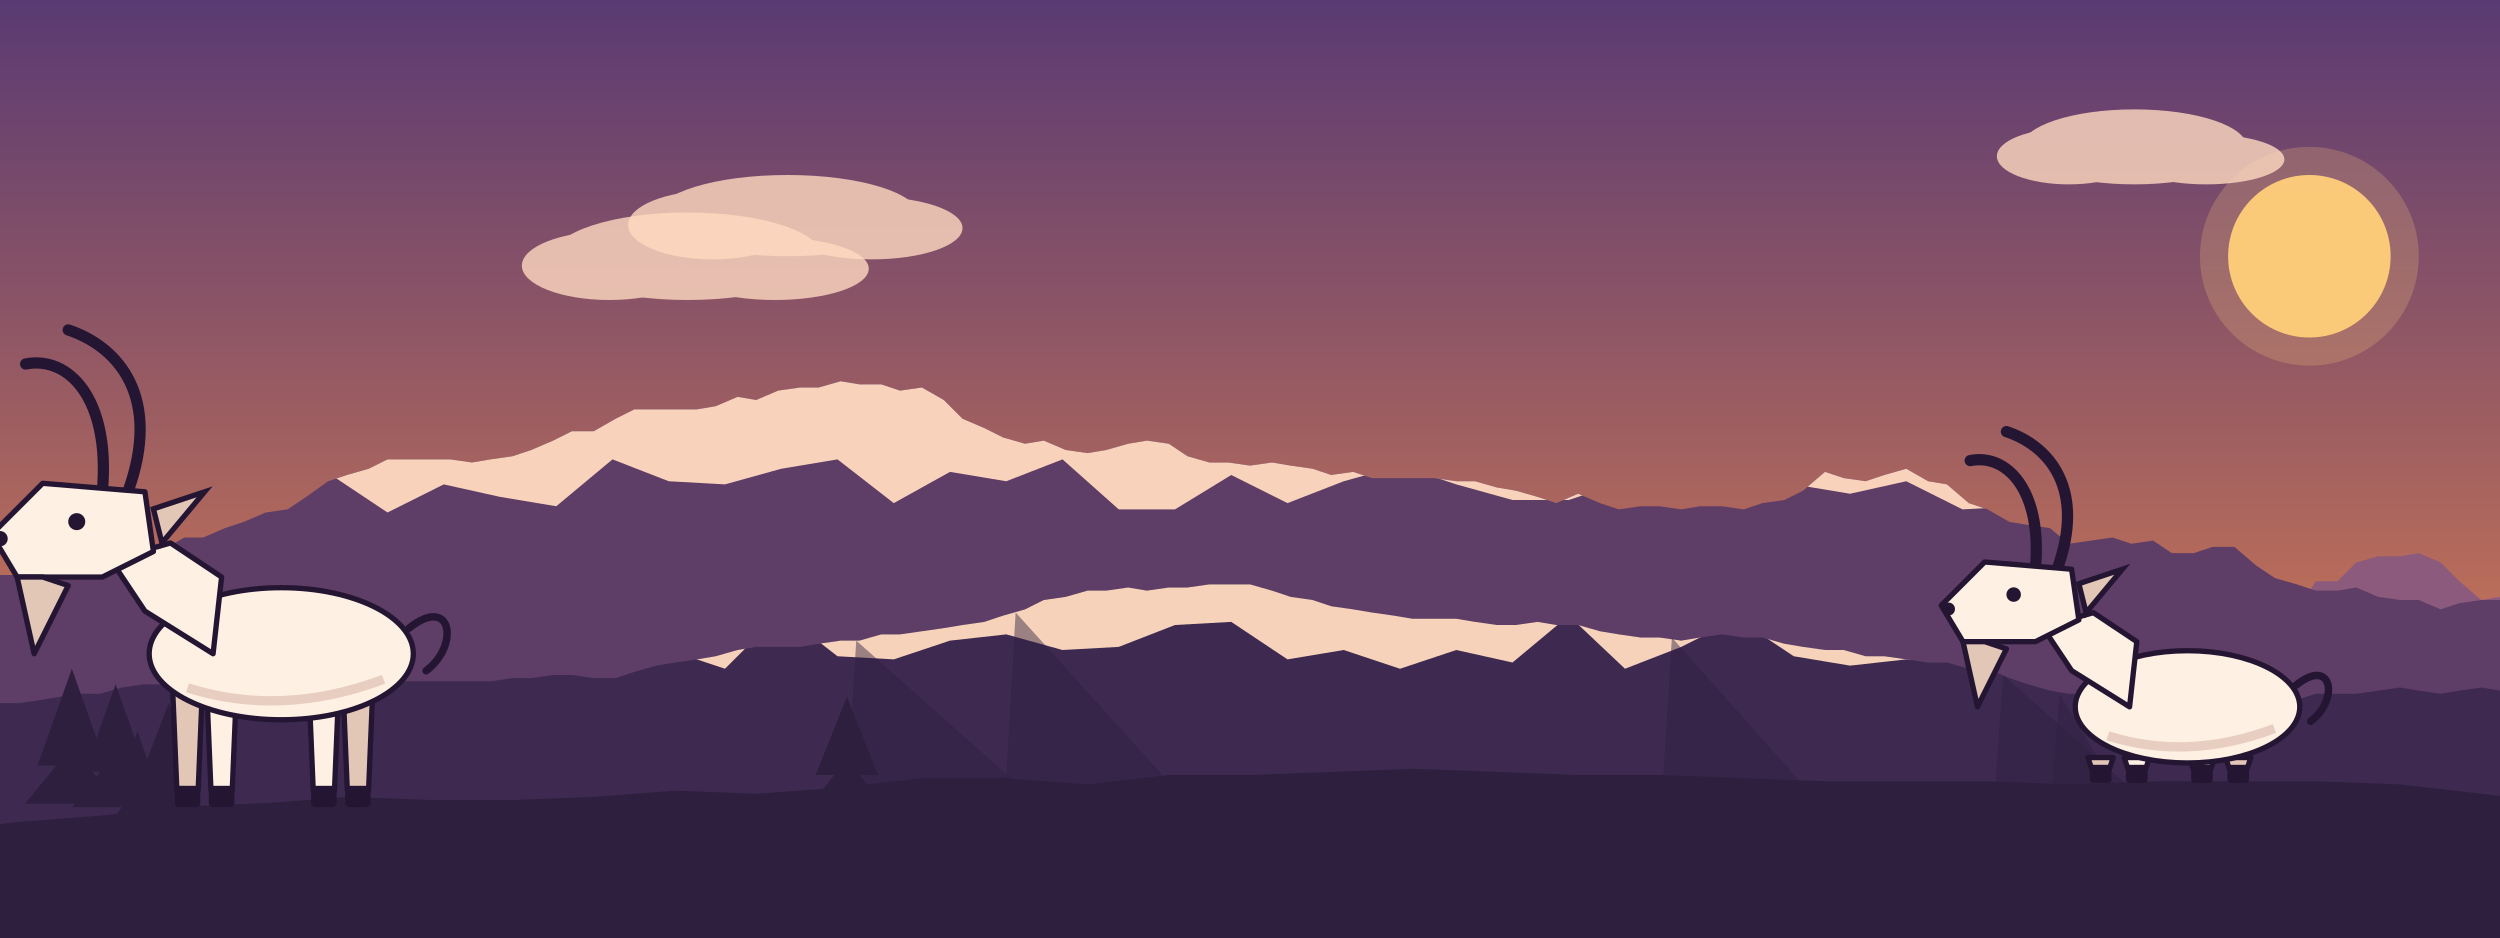
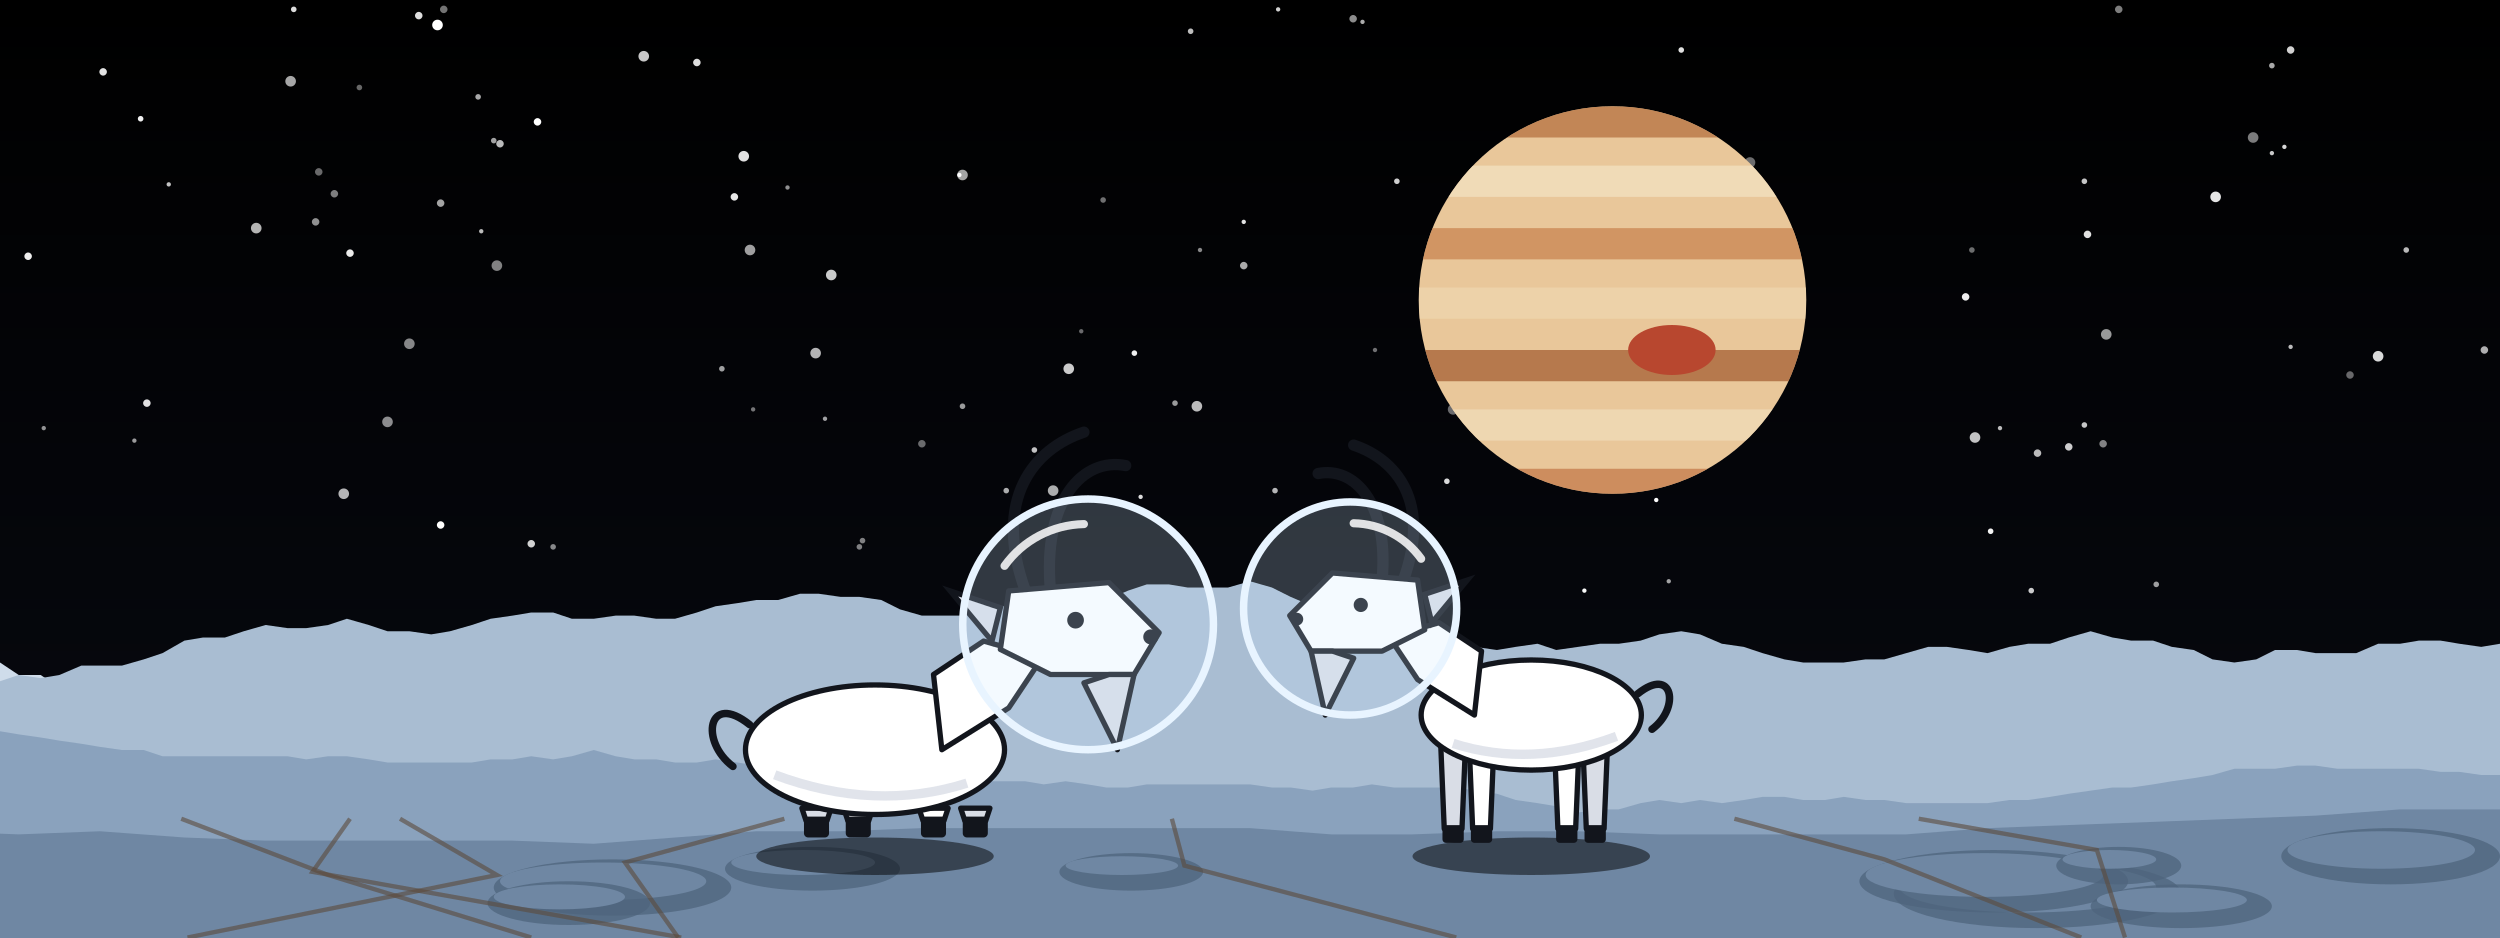
<svg xmlns="http://www.w3.org/2000/svg" viewBox="0 0 800 300" role="img" aria-labelledby="t21">
  <defs>
    <linearGradient id="g21" x1="0" y1="0" x2="0" y2="1">
-       <stop offset="0" stop-color="#5a3a73" />
-       <stop offset="1" stop-color="#f08a4b" />
+       <stop offset="0" stop-color="#000000" />
+       <stop offset="1" stop-color="#080a12" />
    </linearGradient>
  </defs>
  <rect width="800" height="300" fill="url(#g21)" />
-   <circle cx="739" cy="82" r="26" fill="#ffcf7a" opacity=".95" />
-   <circle cx="739" cy="82" r="35" fill="#ffcf7a" opacity=".22" />
-   <g fill="#ffd9c0" opacity="0.8">
-     <ellipse cx="220" cy="82" rx="43" ry="14" />
-     <ellipse cx="195" cy="85" rx="28" ry="11" />
-     <ellipse cx="248" cy="86" rx="30" ry="10" />
+   <circle cx="295" cy="142" r="1.2" fill="#ffffff" opacity="0.41" />
+   <circle cx="110" cy="158" r="1.7" fill="#ffffff" opacity="0.70" />
+   <circle cx="650" cy="189" r="0.9" fill="#ffffff" opacity="0.79" />
+   <circle cx="408" cy="157" r="0.9" fill="#ffffff" opacity="0.71" />
+   <circle cx="673" cy="142" r="1.2" fill="#ffffff" opacity="0.50" />
+   <circle cx="667" cy="136" r="0.9" fill="#ffffff" opacity="0.77" />
+   <circle cx="440" cy="112" r="0.7" fill="#ffffff" opacity="0.43" />
+   <circle cx="142" cy="3" r="1.2" fill="#ffffff" opacity="0.45" />
+   <circle cx="240" cy="80" r="1.7" fill="#ffffff" opacity="0.62" />
+   <circle cx="560" cy="52" r="1.7" fill="#ffffff" opacity="0.42" />
+   <circle cx="631" cy="80" r="0.9" fill="#ffffff" opacity="0.42" />
+   <circle cx="463" cy="75" r="1.2" fill="#ffffff" opacity="0.60" />
+   <circle cx="507" cy="189" r="0.7" fill="#ffffff" opacity="0.98" />
+   <circle cx="733" cy="16" r="1.2" fill="#ffffff" opacity="0.82" />
+   <circle cx="107" cy="62" r="1.2" fill="#ffffff" opacity="0.49" />
+   <circle cx="538" cy="16" r="0.9" fill="#ffffff" opacity="0.88" />
+   <circle cx="652" cy="145" r="1.2" fill="#ffffff" opacity="0.73" />
+   <circle cx="14" cy="137" r="0.7" fill="#ffffff" opacity="0.57" />
+   <circle cx="141" cy="168" r="1.2" fill="#ffffff" opacity="1.00" />
+   <circle cx="629" cy="95" r="1.2" fill="#ffffff" opacity="0.93" />
+   <circle cx="102" cy="55" r="1.2" fill="#ffffff" opacity="0.41" />
+   <circle cx="450" cy="190" r="1.7" fill="#ffffff" opacity="0.76" />
+   <circle cx="172" cy="39" r="1.2" fill="#ffffff" opacity="1.00" />
+   <circle cx="398" cy="85" r="1.2" fill="#ffffff" opacity="0.66" />
+   <circle cx="276" cy="173" r="0.9" fill="#ffffff" opacity="0.49" />
+   <circle cx="507" cy="53" r="0.9" fill="#ffffff" opacity="0.72" />
+   <circle cx="376" cy="129" r="0.9" fill="#ffffff" opacity="0.60" />
+   <circle cx="82" cy="73" r="1.7" fill="#ffffff" opacity="0.70" />
+   <circle cx="93" cy="26" r="1.7" fill="#ffffff" opacity="0.65" />
+   <circle cx="124" cy="135" r="1.7" fill="#ffffff" opacity="0.54" />
+   <circle cx="94" cy="3" r="0.9" fill="#ffffff" opacity="0.86" />
+   <circle cx="632" cy="140" r="1.7" fill="#ffffff" opacity="0.76" />
+   <circle cx="45" cy="38" r="0.9" fill="#ffffff" opacity="0.94" />
+   <circle cx="140" cy="8" r="1.7" fill="#ffffff" opacity="1.00" />
+   <circle cx="177" cy="175" r="0.9" fill="#ffffff" opacity="0.52" />
+   <circle cx="337" cy="157" r="1.7" fill="#ffffff" opacity="0.67" />
+   <circle cx="264" cy="134" r="0.7" fill="#ffffff" opacity="0.63" />
+   <circle cx="731" cy="47" r="0.7" fill="#ffffff" opacity="0.84" />
+   <circle cx="261" cy="113" r="1.7" fill="#ffffff" opacity="0.70" />
+   <circle cx="365" cy="159" r="0.7" fill="#ffffff" opacity="0.86" />
+   <circle cx="241" cy="131" r="0.7" fill="#ffffff" opacity="0.45" />
+   <circle cx="235" cy="63" r="1.2" fill="#ffffff" opacity="0.91" />
+   <circle cx="727" cy="49" r="0.7" fill="#ffffff" opacity="0.78" />
+   <circle cx="383" cy="130" r="1.7" fill="#ffffff" opacity="0.73" />
+   <circle cx="134" cy="5" r="1.2" fill="#ffffff" opacity="0.87" />
+   <circle cx="465" cy="131" r="1.7" fill="#ffffff" opacity="0.41" />
+   <circle cx="674" cy="107" r="1.7" fill="#ffffff" opacity="0.59" />
+   <circle cx="308" cy="56" r="1.7" fill="#ffffff" opacity="0.64" />
+   <circle cx="160" cy="46" r="1.2" fill="#ffffff" opacity="0.73" />
+   <circle cx="384" cy="80" r="0.7" fill="#ffffff" opacity="0.53" />
+   <circle cx="275" cy="175" r="0.9" fill="#ffffff" opacity="0.49" />
+   <circle cx="238" cy="50" r="1.7" fill="#ffffff" opacity="0.88" />
+   <circle cx="409" cy="3" r="0.7" fill="#ffffff" opacity="0.82" />
+   <circle cx="537" cy="95" r="0.7" fill="#ffffff" opacity="0.81" />
+   <circle cx="342" cy="118" r="1.7" fill="#ffffff" opacity="0.79" />
+   <circle cx="252" cy="60" r="0.7" fill="#ffffff" opacity="0.56" />
+   <circle cx="47" cy="129" r="1.2" fill="#ffffff" opacity="0.88" />
+   <circle cx="530" cy="160" r="0.7" fill="#ffffff" opacity="0.99" />
+   <circle cx="154" cy="74" r="0.7" fill="#ffffff" opacity="0.73" />
+   <circle cx="223" cy="20" r="1.2" fill="#ffffff" opacity="0.87" />
+   <circle cx="206" cy="18" r="1.7" fill="#ffffff" opacity="0.78" />
+   <circle cx="54" cy="59" r="0.7" fill="#ffffff" opacity="0.76" />
+   <circle cx="433" cy="6" r="1.2" fill="#ffffff" opacity="0.55" />
+   <circle cx="678" cy="3" r="1.2" fill="#ffffff" opacity="0.49" />
+   <circle cx="141" cy="65" r="1.2" fill="#ffffff" opacity="0.64" />
+   <circle cx="506" cy="52" r="0.7" fill="#ffffff" opacity="0.42" />
+   <circle cx="482" cy="69" r="0.7" fill="#ffffff" opacity="0.68" />
+   <circle cx="158" cy="45" r="0.9" fill="#ffffff" opacity="0.63" />
+   <circle cx="308" cy="130" r="0.9" fill="#ffffff" opacity="0.60" />
+   <circle cx="505" cy="125" r="1.7" fill="#ffffff" opacity="0.77" />
+   <circle cx="637" cy="170" r="0.9" fill="#ffffff" opacity="0.95" />
+   <circle cx="33" cy="23" r="1.2" fill="#ffffff" opacity="0.89" />
+   <circle cx="727" cy="21" r="0.9" fill="#ffffff" opacity="0.66" />
+   <circle cx="101" cy="71" r="1.2" fill="#ffffff" opacity="0.56" />
+   <circle cx="568" cy="103" r="0.7" fill="#ffffff" opacity="0.59" />
+   <circle cx="363" cy="113" r="0.9" fill="#ffffff" opacity="0.94" />
+   <circle cx="381" cy="10" r="0.9" fill="#ffffff" opacity="0.74" />
+   <circle cx="795" cy="112" r="1.2" fill="#ffffff" opacity="0.68" />
+   <circle cx="322" cy="157" r="0.9" fill="#ffffff" opacity="0.67" />
+   <circle cx="331" cy="144" r="0.9" fill="#ffffff" opacity="0.76" />
+   <circle cx="231" cy="118" r="0.9" fill="#ffffff" opacity="0.62" />
+   <circle cx="170" cy="174" r="1.2" fill="#ffffff" opacity="0.82" />
+   <circle cx="667" cy="58" r="0.9" fill="#ffffff" opacity="0.77" />
+   <circle cx="531" cy="124" r="1.7" fill="#ffffff" opacity="0.51" />
+   <circle cx="752" cy="120" r="1.2" fill="#ffffff" opacity="0.40" />
+   <circle cx="733" cy="111" r="0.7" fill="#ffffff" opacity="0.73" />
+   <circle cx="353" cy="64" r="0.9" fill="#ffffff" opacity="0.43" />
+   <circle cx="721" cy="44" r="1.7" fill="#ffffff" opacity="0.48" />
+   <circle cx="709" cy="63" r="1.7" fill="#ffffff" opacity="0.90" />
+   <circle cx="640" cy="137" r="0.7" fill="#ffffff" opacity="0.73" />
+   <circle cx="662" cy="143" r="1.2" fill="#ffffff" opacity="0.80" />
+   <circle cx="398" cy="71" r="0.7" fill="#ffffff" opacity="0.89" />
+   <circle cx="266" cy="88" r="1.7" fill="#ffffff" opacity="0.79" />
+   <circle cx="9" cy="82" r="1.2" fill="#ffffff" opacity="0.93" />
+   <circle cx="534" cy="186" r="0.7" fill="#ffffff" opacity="0.63" />
+   <circle cx="346" cy="106" r="0.7" fill="#ffffff" opacity="0.41" />
+   <circle cx="159" cy="85" r="1.7" fill="#ffffff" opacity="0.50" />
+   <circle cx="43" cy="141" r="0.7" fill="#ffffff" opacity="0.60" />
+   <circle cx="690" cy="187" r="0.9" fill="#ffffff" opacity="0.61" />
+   <circle cx="761" cy="114" r="1.7" fill="#ffffff" opacity="0.85" />
+   <circle cx="447" cy="58" r="0.9" fill="#ffffff" opacity="0.81" />
+   <circle cx="463" cy="154" r="0.9" fill="#ffffff" opacity="0.85" />
+   <circle cx="436" cy="7" r="0.7" fill="#ffffff" opacity="0.67" />
+   <circle cx="153" cy="31" r="0.9" fill="#ffffff" opacity="0.66" />
+   <circle cx="131" cy="110" r="1.7" fill="#ffffff" opacity="0.52" />
+   <circle cx="112" cy="81" r="1.2" fill="#ffffff" opacity="0.92" />
+   <circle cx="115" cy="28" r="0.9" fill="#ffffff" opacity="0.40" />
+   <circle cx="307" cy="56" r="0.7" fill="#ffffff" opacity="0.99" />
+   <circle cx="770" cy="80" r="0.9" fill="#ffffff" opacity="0.72" />
+   <circle cx="668" cy="75" r="1.2" fill="#ffffff" opacity="0.88" />
+   <clipPath id="pl">
+     <circle cx="516" cy="96" r="62" />
+   </clipPath>
+   <circle cx="516" cy="96" r="62" fill="#e9c79a" />
+   <g clip-path="url(#pl)">
+     <rect x="454" y="34" width="124" height="10" fill="#b5703f" opacity=".75" />
+     <rect x="454" y="53" width="124" height="10" fill="#f3e1c0" opacity=".75" />
+     <rect x="454" y="73" width="124" height="10" fill="#c98450" opacity=".75" />
+     <rect x="454" y="92" width="124" height="10" fill="#efd6ad" opacity=".75" />
+     <rect x="454" y="112" width="124" height="10" fill="#a65f33" opacity=".75" />
+     <rect x="454" y="131" width="124" height="10" fill="#f0dcb8" opacity=".75" />
+     <rect x="454" y="150" width="124" height="10" fill="#c47a4a" opacity=".75" />
+     <rect x="454" y="170" width="124" height="10" fill="#e6c797" opacity=".75" />
+     <ellipse cx="535" cy="112" rx="14" ry="8" fill="#b8472f" />
  </g>
-   <g fill="#ffd9c0" opacity="0.8">
-     <ellipse cx="252" cy="69" rx="42" ry="13" />
-     <ellipse cx="228" cy="72" rx="27" ry="11" />
-     <ellipse cx="279" cy="73" rx="29" ry="10" />
-   </g>
-   <g fill="#ffd9c0" opacity="0.8">
-     <ellipse cx="683" cy="47" rx="36" ry="12" />
-     <ellipse cx="662" cy="50" rx="23" ry="9" />
-     <ellipse cx="706" cy="51" rx="25" ry="8" />
-   </g>
-   <path d="M-20,206 L-13,205 L-7,208 L-0,206 L6,214 L13,219 L19,221 L26,217 L32,220 L39,219 L46,219 L52,215 L59,216 L65,220 L72,221 L78,226 L85,225 L92,227 L98,227 L105,230 L111,237 L118,244 L124,243 L131,238 L138,238 L144,235 L151,239 L157,233 L164,235 L170,231 L177,225 L183,219 L190,218 L197,214 L203,212 L210,211 L216,204 L223,207 L229,201 L236,200 L242,193 L249,193 L256,190 L262,193 L269,194 L275,190 L282,195 L288,189 L295,193 L302,200 L308,207 L315,209 L321,213 L328,215 L334,217 L341,216 L348,214 L354,207 L361,207 L367,205 L374,200 L380,207 L387,204 L393,202 L400,208 L407,211 L413,223 L420,226 L426,225 L433,225 L439,234 L446,238 L452,243 L459,239 L466,244 L472,244 L479,241 L485,236 L492,240 L498,241 L505,238 L512,238 L518,243 L525,252 L531,254 L538,253 L544,249 L551,244 L558,248 L564,251 L571,244 L577,239 L584,239 L590,242 L597,237 L603,234 L610,235 L617,233 L623,237 L630,235 L636,230 L643,228 L649,227 L656,230 L662,225 L669,226 L676,228 L682,219 L689,217 L695,211 L702,210 L708,202 L715,196 L722,193 L728,197 L735,196 L741,186 L748,186 L754,180 L761,178 L768,178 L774,177 L781,180 L787,186 L794,192 L800,191 L807,193 L813,194 L820,202 L820,305 L-20,305 Z" fill="#8b5a7c" />
-   <clipPath id="c21118">
-     <path d="M-20,-5 L820,-5 L826,118 L808,109 L790,124 L772,113 L754,115 L736,113 L718,115 L700,110 L682,112 L664,116 L646,120 L628,119 L610,122 L592,123 L574,113 L556,115 L538,115 L520,119 L502,113 L484,109 L466,112 L448,110 L430,121 L412,112 L394,117 L376,117 L358,110 L340,112 L322,119 L304,125 L286,124 L268,116 L250,116 L232,113 L214,113 L196,124 L178,123 L160,110 L142,117 L124,117 L106,125 L88,116 L70,119 L52,111 L34,113 L16,111 L-2,120 L-20,109 Z" />
-   </clipPath>
-   <path d="M-20,206 L-13,205 L-7,208 L-0,206 L6,214 L13,219 L19,221 L26,217 L32,220 L39,219 L46,219 L52,215 L59,216 L65,220 L72,221 L78,226 L85,225 L92,227 L98,227 L105,230 L111,237 L118,244 L124,243 L131,238 L138,238 L144,235 L151,239 L157,233 L164,235 L170,231 L177,225 L183,219 L190,218 L197,214 L203,212 L210,211 L216,204 L223,207 L229,201 L236,200 L242,193 L249,193 L256,190 L262,193 L269,194 L275,190 L282,195 L288,189 L295,193 L302,200 L308,207 L315,209 L321,213 L328,215 L334,217 L341,216 L348,214 L354,207 L361,207 L367,205 L374,200 L380,207 L387,204 L393,202 L400,208 L407,211 L413,223 L420,226 L426,225 L433,225 L439,234 L446,238 L452,243 L459,239 L466,244 L472,244 L479,241 L485,236 L492,240 L498,241 L505,238 L512,238 L518,243 L525,252 L531,254 L538,253 L544,249 L551,244 L558,248 L564,251 L571,244 L577,239 L584,239 L590,242 L597,237 L603,234 L610,235 L617,233 L623,237 L630,235 L636,230 L643,228 L649,227 L656,230 L662,225 L669,226 L676,228 L682,219 L689,217 L695,211 L702,210 L708,202 L715,196 L722,193 L728,197 L735,196 L741,186 L748,186 L754,180 L761,178 L768,178 L774,177 L781,180 L787,186 L794,192 L800,191 L807,193 L813,194 L820,202 L820,305 L-20,305 Z" fill="#ffd9c0" clip-path="url(#c21118)" opacity=".96" />
-   <path d="M-20,187 L-13,184 L-7,185 L-0,184 L6,184 L13,180 L19,178 L26,177 L32,175 L39,177 L46,177 L52,176 L59,172 L65,172 L72,169 L78,167 L85,164 L92,163 L98,159 L105,154 L111,152 L118,150 L124,147 L131,147 L138,147 L144,147 L151,148 L157,147 L164,146 L170,144 L177,141 L183,138 L190,138 L197,134 L203,131 L210,131 L216,131 L223,131 L229,130 L236,127 L242,128 L249,125 L256,124 L262,124 L269,122 L275,123 L282,123 L288,125 L295,124 L302,128 L308,134 L315,137 L321,140 L328,142 L334,141 L341,144 L348,145 L354,144 L361,142 L367,141 L374,142 L380,146 L387,148 L393,148 L400,149 L407,148 L413,149 L420,150 L426,152 L433,151 L439,153 L446,153 L452,153 L459,153 L466,154 L472,154 L479,156 L485,157 L492,159 L498,161 L505,158 L512,161 L518,163 L525,162 L531,162 L538,163 L544,162 L551,162 L558,163 L564,161 L571,160 L577,157 L584,151 L590,153 L597,154 L603,152 L610,150 L617,154 L623,155 L630,161 L636,163 L643,167 L649,168 L656,169 L662,174 L669,173 L676,172 L682,174 L689,173 L695,177 L702,177 L708,175 L715,175 L722,181 L728,185 L735,187 L741,189 L748,189 L754,188 L761,191 L768,192 L774,192 L781,195 L787,193 L794,192 L800,192 L807,193 L813,191 L820,191 L820,305 L-20,305 Z" fill="#5e3d66" />
-   <clipPath id="c21155">
-     <path d="M-20,-5 L820,-5 L826,156 L808,153 L790,163 L772,151 L754,162 L736,161 L718,146 L700,152 L682,164 L664,153 L646,162 L628,163 L610,154 L592,158 L574,155 L556,159 L538,154 L520,154 L502,160 L484,160 L466,155 L448,149 L430,154 L412,161 L394,152 L376,163 L358,163 L340,147 L322,154 L304,151 L286,161 L268,147 L250,150 L232,155 L214,154 L196,147 L178,162 L160,159 L142,155 L124,164 L106,152 L88,149 L70,150 L52,162 L34,162 L16,153 L-2,155 L-20,149 Z" />
-   </clipPath>
-   <path d="M-20,187 L-13,184 L-7,185 L-0,184 L6,184 L13,180 L19,178 L26,177 L32,175 L39,177 L46,177 L52,176 L59,172 L65,172 L72,169 L78,167 L85,164 L92,163 L98,159 L105,154 L111,152 L118,150 L124,147 L131,147 L138,147 L144,147 L151,148 L157,147 L164,146 L170,144 L177,141 L183,138 L190,138 L197,134 L203,131 L210,131 L216,131 L223,131 L229,130 L236,127 L242,128 L249,125 L256,124 L262,124 L269,122 L275,123 L282,123 L288,125 L295,124 L302,128 L308,134 L315,137 L321,140 L328,142 L334,141 L341,144 L348,145 L354,144 L361,142 L367,141 L374,142 L380,146 L387,148 L393,148 L400,149 L407,148 L413,149 L420,150 L426,152 L433,151 L439,153 L446,153 L452,153 L459,153 L466,154 L472,154 L479,156 L485,157 L492,159 L498,161 L505,158 L512,161 L518,163 L525,162 L531,162 L538,163 L544,162 L551,162 L558,163 L564,161 L571,160 L577,157 L584,151 L590,153 L597,154 L603,152 L610,150 L617,154 L623,155 L630,161 L636,163 L643,167 L649,168 L656,169 L662,174 L669,173 L676,172 L682,174 L689,173 L695,177 L702,177 L708,175 L715,175 L722,181 L728,185 L735,187 L741,189 L748,189 L754,188 L761,191 L768,192 L774,192 L781,195 L787,193 L794,192 L800,192 L807,193 L813,191 L820,191 L820,305 L-20,305 Z" fill="#ffd9c0" clip-path="url(#c21155)" opacity=".96" />
-   <path d="M-20,231 L-13,229 L-7,227 L-0,225 L6,225 L13,224 L19,223 L26,222 L32,222 L39,220 L46,219 L52,219 L59,218 L65,218 L72,216 L78,216 L85,216 L92,215 L98,215 L105,216 L111,217 L118,217 L124,218 L131,218 L138,218 L144,218 L151,218 L157,218 L164,217 L170,217 L177,216 L183,216 L190,217 L197,217 L203,215 L210,213 L216,212 L223,211 L229,210 L236,208 L242,207 L249,207 L256,207 L262,206 L269,205 L275,205 L282,203 L288,203 L295,202 L302,201 L308,200 L315,199 L321,197 L328,195 L334,192 L341,191 L348,189 L354,189 L361,188 L367,189 L374,188 L380,188 L387,187 L393,187 L400,187 L407,189 L413,191 L420,192 L426,194 L433,195 L439,196 L446,197 L452,198 L459,198 L466,198 L472,199 L479,200 L485,200 L492,199 L498,200 L505,200 L512,202 L518,203 L525,204 L531,204 L538,205 L544,204 L551,203 L558,204 L564,204 L571,206 L577,207 L584,208 L590,208 L597,210 L603,210 L610,211 L617,212 L623,212 L630,214 L636,214 L643,217 L649,219 L656,221 L662,222 L669,222 L676,222 L682,222 L689,224 L695,224 L702,225 L708,225 L715,225 L722,224 L728,225 L735,224 L741,222 L748,222 L754,222 L761,221 L768,220 L774,221 L781,222 L787,221 L794,220 L800,221 L807,221 L813,221 L820,223 L820,305 L-20,305 Z" fill="#3e2a50" />
-   <clipPath id="c21205">
-     <path d="M-20,-5 L820,-5 L826,203 L808,199 L790,213 L772,209 L754,213 L736,213 L718,213 L700,201 L682,204 L664,213 L646,213 L628,212 L610,211 L592,213 L574,210 L556,198 L538,207 L520,214 L502,197 L484,212 L466,208 L448,214 L430,208 L412,211 L394,199 L376,200 L358,207 L340,208 L322,203 L304,205 L286,211 L268,210 L250,196 L232,214 L214,208 L196,212 L178,202 L160,212 L142,207 L124,200 L106,207 L88,205 L70,205 L52,210 L34,206 L16,208 L-2,212 L-20,208 Z" />
-   </clipPath>
-   <path d="M-20,231 L-13,229 L-7,227 L-0,225 L6,225 L13,224 L19,223 L26,222 L32,222 L39,220 L46,219 L52,219 L59,218 L65,218 L72,216 L78,216 L85,216 L92,215 L98,215 L105,216 L111,217 L118,217 L124,218 L131,218 L138,218 L144,218 L151,218 L157,218 L164,217 L170,217 L177,216 L183,216 L190,217 L197,217 L203,215 L210,213 L216,212 L223,211 L229,210 L236,208 L242,207 L249,207 L256,207 L262,206 L269,205 L275,205 L282,203 L288,203 L295,202 L302,201 L308,200 L315,199 L321,197 L328,195 L334,192 L341,191 L348,189 L354,189 L361,188 L367,189 L374,188 L380,188 L387,187 L393,187 L400,187 L407,189 L413,191 L420,192 L426,194 L433,195 L439,196 L446,197 L452,198 L459,198 L466,198 L472,199 L479,200 L485,200 L492,199 L498,200 L505,200 L512,202 L518,203 L525,204 L531,204 L538,205 L544,204 L551,203 L558,204 L564,204 L571,206 L577,207 L584,208 L590,208 L597,210 L603,210 L610,211 L617,212 L623,212 L630,214 L636,214 L643,217 L649,219 L656,221 L662,222 L669,222 L676,222 L682,222 L689,224 L695,224 L702,225 L708,225 L715,225 L722,224 L728,225 L735,224 L741,222 L748,222 L754,222 L761,221 L768,220 L774,221 L781,222 L787,221 L794,220 L800,221 L807,221 L813,221 L820,223 L820,305 L-20,305 Z" fill="#ffd9c0" clip-path="url(#c21205)" opacity=".96" />
-   <polygon points="659,222 700,290 653,300" fill="#2d1f3d" opacity=".45" />
-   <polygon points="274,205 328,253 268,300" fill="#2d1f3d" opacity=".45" />
-   <polygon points="641,216 693,262 635,300" fill="#2d1f3d" opacity=".45" />
-   <polygon points="535,204 576,250 529,300" fill="#2d1f3d" opacity=".45" />
-   <polygon points="325,196 372,248 319,300" fill="#2d1f3d" opacity=".45" />
-   <polygon points="23,214 12,245 18,245 8,257.192 38,257.192 28,245 34,245" fill="#2d1f3d" />
-   <polygon points="44,234 36,257 40,257 33,266.027 55,266.027 48,257 52,257" fill="#2d1f3d" />
-   <polygon points="54,225 44,251 50,251 41,261.395 67,261.395 58,251 64,251" fill="#2d1f3d" />
-   <polygon points="271,223 261,248 267,248 258,258.941 284,258.941 275,248 281,248" fill="#2d1f3d" />
-   <polygon points="37,219 27,247 32,247 23,258.286 51,258.286 42,247 47,247" fill="#2d1f3d" />
-   <path d="M-20,266 L6,263 L32,261 L59,258 L85,257 L111,255 L138,256 L164,256 L190,255 L216,253 L242,254 L269,252 L295,249 L321,249 L348,251 L374,248 L400,248 L426,247 L452,246 L479,247 L505,248 L531,248 L558,249 L584,250 L610,250 L636,250 L662,251 L689,250 L715,250 L741,250 L768,251 L794,254 L820,257 L820,305 L-20,305 Z" fill="#2d1f3d" />
-   <ellipse cx="90" cy="263" rx="38" ry="6" fill="#2d1f3d" opacity=".7" />
-   <g transform="translate(90 261) rotate(0) scale(-1.363377 1.363377)">
-     <polygon points="-21.5,-30 -14.5,-30 -15.5,-6 -20.5,-6" fill="#e2c6b6" stroke="#241633" stroke-width="1.25" stroke-linejoin="round" />
-     <rect x="-21.0" y="-7" width="6" height="5" rx="1" fill="#241633" />
-     <polygon points="-13.5,-30 -6.5,-30 -7.5,-6 -12.5,-6" fill="#fff0e4" stroke="#241633" stroke-width="1.25" stroke-linejoin="round" />
-     <rect x="-13.0" y="-7" width="6" height="5" rx="1" fill="#241633" />
-     <polygon points="10.5,-30 17.5,-30 16.5,-6 11.5,-6" fill="#fff0e4" stroke="#241633" stroke-width="1.25" stroke-linejoin="round" />
-     <rect x="11.0" y="-7" width="6" height="5" rx="1" fill="#241633" />
-     <polygon points="18.5,-30 25.5,-30 24.5,-6 19.5,-6" fill="#e2c6b6" stroke="#241633" stroke-width="1.25" stroke-linejoin="round" />
-     <rect x="19.0" y="-7" width="6" height="5" rx="1" fill="#241633" />
-     <path d="M-30,-44 C-40,-52 -42,-40 -34,-34" fill="none" stroke="#241633" stroke-width="1.76" stroke-linecap="round" />
-     <ellipse cx="0" cy="-38" rx="31" ry="15.5" fill="#fff0e4" stroke="#241633" stroke-width="1.25" />
-     <path d="M-24,-32 Q0,-23 22,-30" fill="none" stroke="#e2c6b6" stroke-width="2.20" opacity=".8" />
-     <polygon points="16,-38 32,-48 40,-60 26,-64 14,-56" fill="#fff0e4" stroke="#241633" stroke-width="1.25" stroke-linejoin="round" />
-     <g transform="rotate(0 28 -52) translate(34 -68)">
-       <path d="M2,-8 C-6,-30 4,-42 16,-46" fill="none" stroke="#241633" stroke-width="2.64" stroke-linecap="round" />
-       <path d="M8,-8 C6,-30 16,-40 26,-38" fill="none" stroke="#241633" stroke-width="2.64" stroke-linecap="round" />
-       <polygon points="-4,-4 -16,-8 -6,4" fill="#e2c6b6" stroke="#241633" stroke-width="1.25" />
-       <polygon points="-2,-8 22,-10 34,2 28,12 8,12 -4,6" fill="#fff0e4" stroke="#241633" stroke-width="1.25" stroke-linejoin="round" />
-       <polygon points="22,12 28,12 24,30 16,14" fill="#e2c6b6" stroke="#241633" stroke-width="1.25" stroke-linejoin="round" />
-       <circle cx="14" cy="-1" r="2" fill="#241633" />
-       <circle cx="32" cy="3" r="1.8" fill="#241633" />
+   <path d="M-20,202 L-13,203 L-7,210 L-0,212 L6,216 L13,216 L19,220 L26,219 L32,218 L39,217 L46,222 L52,224 L59,230 L65,229 L72,230 L78,233 L85,233 L92,236 L98,240 L105,242 L111,244 L118,246 L124,249 L131,246 L138,245 L144,252 L151,255 L157,254 L164,257 L170,252 L177,252 L183,255 L190,254 L197,254 L203,257 L210,259 L216,257 L223,255 L229,252 L236,252 L242,248 L249,247 L256,247 L262,248 L269,252 L275,255 L282,252 L288,254 L295,253 L302,253 L308,255 L315,250 L321,247 L328,248 L334,250 L341,255 L348,256 L354,260 L361,259 L367,263 L374,264 L380,267 L387,265 L393,261 L400,261 L407,257 L413,256 L420,256 L426,260 L433,260 L439,264 L446,268 L452,268 L459,270 L466,269 L472,270 L479,268 L485,268 L492,266 L498,264 L505,258 L512,256 L518,257 L525,257 L531,263 L538,264 L544,264 L551,262 L558,261 L564,261 L571,265 L577,264 L584,266 L590,264 L597,263 L603,264 L610,265 L617,263 L623,264 L630,262 L636,260 L643,263 L649,266 L656,262 L662,264 L669,260 L676,260 L682,261 L689,263 L695,259 L702,256 L708,252 L715,249 L722,246 L728,239 L735,234 L741,225 L748,226 L754,221 L761,219 L768,217 L774,215 L781,213 L787,214 L794,216 L800,211 L807,209 L813,205 L820,201 L820,305 L-20,305 Z" fill="#cfdcea" />
+   <path d="M-20,226 L-13,223 L-7,221 L-0,218 L6,216 L13,217 L19,216 L26,213 L32,213 L39,213 L46,211 L52,209 L59,205 L65,204 L72,204 L78,202 L85,200 L92,201 L98,201 L105,200 L111,198 L118,200 L124,202 L131,202 L138,203 L144,202 L151,200 L157,198 L164,197 L170,196 L177,196 L183,198 L190,198 L197,197 L203,197 L210,198 L216,198 L223,196 L229,194 L236,193 L242,192 L249,192 L256,190 L262,190 L269,191 L275,191 L282,192 L288,195 L295,197 L302,197 L308,197 L315,194 L321,194 L328,192 L334,193 L341,194 L348,194 L354,192 L361,189 L367,187 L374,187 L380,188 L387,188 L393,188 L400,186 L407,188 L413,191 L420,194 L426,196 L433,197 L439,199 L446,200 L452,202 L459,203 L466,207 L472,207 L479,208 L485,207 L492,206 L498,208 L505,207 L512,206 L518,206 L525,205 L531,203 L538,202 L544,203 L551,206 L558,207 L564,209 L571,211 L577,212 L584,212 L590,212 L597,211 L603,211 L610,209 L617,207 L623,207 L630,208 L636,209 L643,207 L649,206 L656,206 L662,204 L669,202 L676,204 L682,205 L689,205 L695,207 L702,208 L708,211 L715,212 L722,211 L728,208 L735,208 L741,209 L748,209 L754,209 L761,206 L768,206 L774,205 L781,205 L787,206 L794,207 L800,206 L807,206 L813,205 L820,204 L820,305 L-20,305 Z" fill="#a9bdd2" />
+   <path d="M-20,230 L-13,231 L-7,233 L-0,234 L6,235 L13,236 L19,237 L26,238 L32,239 L39,240 L46,240 L52,242 L59,242 L65,242 L72,242 L78,242 L85,242 L92,242 L98,243 L105,242 L111,242 L118,243 L124,244 L131,244 L138,244 L144,244 L151,244 L157,243 L164,243 L170,242 L177,243 L183,242 L190,240 L197,242 L203,243 L210,243 L216,244 L223,244 L229,243 L236,244 L242,245 L249,246 L256,246 L262,246 L269,246 L275,247 L282,247 L288,246 L295,246 L302,247 L308,248 L315,250 L321,250 L328,250 L334,251 L341,250 L348,251 L354,252 L361,252 L367,251 L374,251 L380,251 L387,251 L393,251 L400,251 L407,252 L413,252 L420,253 L426,252 L433,252 L439,251 L446,252 L452,252 L459,252 L466,252 L472,253 L479,254 L485,256 L492,257 L498,258 L505,260 L512,259 L518,259 L525,257 L531,256 L538,257 L544,256 L551,257 L558,256 L564,255 L571,255 L577,256 L584,256 L590,255 L597,256 L603,256 L610,257 L617,257 L623,257 L630,257 L636,257 L643,256 L649,256 L656,255 L662,254 L669,253 L676,252 L682,252 L689,251 L695,250 L702,249 L708,248 L715,246 L722,246 L728,246 L735,245 L741,245 L748,246 L754,246 L761,246 L768,246 L774,246 L781,247 L787,247 L794,248 L800,248 L807,249 L813,249 L820,249 L820,305 L-20,305 Z" fill="#8aa2bd" />
+   <path d="M-20,266 L6,267 L32,266 L59,268 L85,269 L111,269 L138,269 L164,269 L190,270 L216,268 L242,266 L269,266 L295,265 L321,265 L348,265 L374,265 L400,265 L426,267 L452,267 L479,266 L505,266 L531,267 L558,267 L584,267 L610,267 L636,265 L662,264 L689,263 L715,262 L741,261 L768,259 L794,259 L820,259 L820,305 L-20,305 Z" fill="#6f87a3" />
+   <ellipse cx="652" cy="286" rx="46" ry="11" fill="#4e647c" opacity=".75" />
+   <ellipse cx="649" cy="284" rx="41" ry="8" fill="#6f87a3" />
+   <ellipse cx="362" cy="279" rx="23" ry="6" fill="#4e647c" opacity=".75" />
+   <ellipse cx="359" cy="277" rx="18" ry="3" fill="#6f87a3" />
+   <ellipse cx="260" cy="278" rx="28" ry="7" fill="#4e647c" opacity=".75" />
+   <ellipse cx="257" cy="276" rx="23" ry="4" fill="#6f87a3" />
+   <ellipse cx="638" cy="282" rx="43" ry="10" fill="#4e647c" opacity=".75" />
+   <ellipse cx="635" cy="280" rx="38" ry="7" fill="#6f87a3" />
+   <ellipse cx="196" cy="284" rx="38" ry="9" fill="#4e647c" opacity=".75" />
+   <ellipse cx="193" cy="282" rx="33" ry="6" fill="#6f87a3" />
+   <ellipse cx="698" cy="290" rx="29" ry="7" fill="#4e647c" opacity=".75" />
+   <ellipse cx="695" cy="288" rx="24" ry="4" fill="#6f87a3" />
+   <ellipse cx="678" cy="277" rx="20" ry="6" fill="#4e647c" opacity=".75" />
+   <ellipse cx="675" cy="275" rx="15" ry="3" fill="#6f87a3" />
+   <ellipse cx="182" cy="289" rx="26" ry="7" fill="#4e647c" opacity=".75" />
+   <ellipse cx="179" cy="287" rx="21" ry="4" fill="#6f87a3" />
+   <ellipse cx="765" cy="274" rx="35" ry="9" fill="#4e647c" opacity=".75" />
+   <ellipse cx="762" cy="272" rx="30" ry="6" fill="#6f87a3" />
+   <polyline points="375,262 379,277 466,300" fill="none" stroke="#5b4a3a" stroke-width="1.4" opacity=".6" />
+   <polyline points="251,262 200,276 217,300" fill="none" stroke="#5b4a3a" stroke-width="1.4" opacity=".6" />
+   <polyline points="58,262 105,280 170,300" fill="none" stroke="#5b4a3a" stroke-width="1.4" opacity=".6" />
+   <polyline points="614,262 671,272 680,300" fill="none" stroke="#5b4a3a" stroke-width="1.4" opacity=".6" />
+   <polyline points="555,262 603,275 666,300" fill="none" stroke="#5b4a3a" stroke-width="1.4" opacity=".6" />
+   <polyline points="128,262 159,280 60,300" fill="none" stroke="#5b4a3a" stroke-width="1.4" opacity=".6" />
+   <polyline points="112,262 100,279 218,300" fill="none" stroke="#5b4a3a" stroke-width="1.4" opacity=".6" />
+   <ellipse cx="280" cy="274" rx="38" ry="6" fill="#000" opacity=".5" />
+   <g transform="translate(280 272) rotate(0) scale(1.337092 1.337092)">
+     <polygon points="-17.5,-10 -10.5,-10 -11.5,-7 -16.5,-7" fill="#d9dde6" stroke="#12151c" stroke-width="1.27" stroke-linejoin="round" />
+     <rect x="-17.0" y="-8" width="6" height="5" rx="1" fill="#12151c" />
+     <polygon points="-7.5,-10 -0.5,-10 -1.5,-7 -6.5,-7" fill="#ffffff" stroke="#12151c" stroke-width="1.27" stroke-linejoin="round" />
+     <rect x="-7.0" y="-8" width="6" height="5" rx="1" fill="#12151c" />
+     <polygon points="10.5,-10 17.5,-10 16.5,-7 11.5,-7" fill="#ffffff" stroke="#12151c" stroke-width="1.27" stroke-linejoin="round" />
+     <rect x="11.0" y="-8" width="6" height="5" rx="1" fill="#12151c" />
+     <polygon points="20.5,-10 27.5,-10 26.5,-7 21.5,-7" fill="#d9dde6" stroke="#12151c" stroke-width="1.27" stroke-linejoin="round" />
+     <rect x="21.0" y="-8" width="6" height="5" rx="1" fill="#12151c" />
+     <path d="M-30,-30 C-40,-38 -42,-26 -34,-20" fill="none" stroke="#12151c" stroke-width="1.79" stroke-linecap="round" />
+     <ellipse cx="0" cy="-24" rx="31" ry="15.5" fill="#ffffff" stroke="#12151c" stroke-width="1.27" />
+     <path d="M-24,-18 Q0,-9 22,-16" fill="none" stroke="#d9dde6" stroke-width="2.24" opacity=".8" />
+     <polygon points="16,-24 32,-34 40,-46 26,-50 14,-42" fill="#ffffff" stroke="#12151c" stroke-width="1.27" stroke-linejoin="round" />
+     <g transform="rotate(0 28 -38) translate(34 -54)">
+       <path d="M2,-8 C-6,-30 4,-42 16,-46" fill="none" stroke="#12151c" stroke-width="2.69" stroke-linecap="round" />
+       <path d="M8,-8 C6,-30 16,-40 26,-38" fill="none" stroke="#12151c" stroke-width="2.69" stroke-linecap="round" />
+       <polygon points="-4,-4 -16,-8 -6,4" fill="#d9dde6" stroke="#12151c" stroke-width="1.27" />
+       <polygon points="-2,-8 22,-10 34,2 28,12 8,12 -4,6" fill="#ffffff" stroke="#12151c" stroke-width="1.27" stroke-linejoin="round" />
+       <polygon points="22,12 28,12 24,30 16,14" fill="#d9dde6" stroke="#12151c" stroke-width="1.27" stroke-linejoin="round" />
+       <circle cx="14" cy="-1" r="2" fill="#12151c" />
+       <circle cx="32" cy="3" r="1.8" fill="#12151c" />
+       <circle cx="17" cy="0" r="30" fill="#cfe9ff" fill-opacity=".22" stroke="#e8f4ff" stroke-width="1.79" />
+       <path d="M-3,-14 A24,24 0 0 1 16,-24" fill="none" stroke="#ffffff" stroke-width="1.94" stroke-linecap="round" opacity=".85" />
    </g>
  </g>
-   <ellipse cx="700" cy="256" rx="38" ry="6" fill="#2d1f3d" opacity=".7" />
-   <g transform="translate(700 254) rotate(0) scale(-1.15887 1.15887)">
-     <polygon points="-17.5,-10 -10.5,-10 -11.5,-7 -16.5,-7" fill="#e2c6b6" stroke="#241633" stroke-width="1.47" stroke-linejoin="round" />
-     <rect x="-17.0" y="-8" width="6" height="5" rx="1" fill="#241633" />
-     <polygon points="-7.5,-10 -0.5,-10 -1.5,-7 -6.5,-7" fill="#fff0e4" stroke="#241633" stroke-width="1.47" stroke-linejoin="round" />
-     <rect x="-7.0" y="-8" width="6" height="5" rx="1" fill="#241633" />
-     <polygon points="10.5,-10 17.5,-10 16.5,-7 11.5,-7" fill="#fff0e4" stroke="#241633" stroke-width="1.47" stroke-linejoin="round" />
-     <rect x="11.0" y="-8" width="6" height="5" rx="1" fill="#241633" />
-     <polygon points="20.5,-10 27.5,-10 26.5,-7 21.5,-7" fill="#e2c6b6" stroke="#241633" stroke-width="1.47" stroke-linejoin="round" />
-     <rect x="21.0" y="-8" width="6" height="5" rx="1" fill="#241633" />
-     <path d="M-30,-30 C-40,-38 -42,-26 -34,-20" fill="none" stroke="#241633" stroke-width="2.07" stroke-linecap="round" />
-     <ellipse cx="0" cy="-24" rx="31" ry="15.5" fill="#fff0e4" stroke="#241633" stroke-width="1.47" />
-     <path d="M-24,-18 Q0,-9 22,-16" fill="none" stroke="#e2c6b6" stroke-width="2.59" opacity=".8" />
-     <polygon points="16,-24 32,-34 40,-46 26,-50 14,-42" fill="#fff0e4" stroke="#241633" stroke-width="1.47" stroke-linejoin="round" />
-     <g transform="rotate(0 28 -38) translate(34 -54)">
-       <path d="M2,-8 C-6,-30 4,-42 16,-46" fill="none" stroke="#241633" stroke-width="3.11" stroke-linecap="round" />
-       <path d="M8,-8 C6,-30 16,-40 26,-38" fill="none" stroke="#241633" stroke-width="3.11" stroke-linecap="round" />
-       <polygon points="-4,-4 -16,-8 -6,4" fill="#e2c6b6" stroke="#241633" stroke-width="1.47" />
-       <polygon points="-2,-8 22,-10 34,2 28,12 8,12 -4,6" fill="#fff0e4" stroke="#241633" stroke-width="1.47" stroke-linejoin="round" />
-       <polygon points="22,12 28,12 24,30 16,14" fill="#e2c6b6" stroke="#241633" stroke-width="1.47" stroke-linejoin="round" />
-       <circle cx="14" cy="-1" r="2" fill="#241633" />
-       <circle cx="32" cy="3" r="1.8" fill="#241633" />
+   <ellipse cx="490" cy="274" rx="38" ry="6" fill="#000" opacity=".5" />
+   <g transform="translate(490 272) rotate(0) scale(-1.136528 1.136528)">
+     <polygon points="-21.5,-30 -14.5,-30 -15.5,-6 -20.5,-6" fill="#d9dde6" stroke="#12151c" stroke-width="1.50" stroke-linejoin="round" />
+     <rect x="-21.0" y="-7" width="6" height="5" rx="1" fill="#12151c" />
+     <polygon points="-13.5,-30 -6.5,-30 -7.5,-6 -12.5,-6" fill="#ffffff" stroke="#12151c" stroke-width="1.50" stroke-linejoin="round" />
+     <rect x="-13.0" y="-7" width="6" height="5" rx="1" fill="#12151c" />
+     <polygon points="10.5,-30 17.5,-30 16.5,-6 11.5,-6" fill="#ffffff" stroke="#12151c" stroke-width="1.50" stroke-linejoin="round" />
+     <rect x="11.0" y="-7" width="6" height="5" rx="1" fill="#12151c" />
+     <polygon points="18.5,-30 25.5,-30 24.5,-6 19.5,-6" fill="#d9dde6" stroke="#12151c" stroke-width="1.50" stroke-linejoin="round" />
+     <rect x="19.0" y="-7" width="6" height="5" rx="1" fill="#12151c" />
+     <path d="M-30,-44 C-40,-52 -42,-40 -34,-34" fill="none" stroke="#12151c" stroke-width="2.11" stroke-linecap="round" />
+     <ellipse cx="0" cy="-38" rx="31" ry="15.5" fill="#ffffff" stroke="#12151c" stroke-width="1.50" />
+     <path d="M-24,-32 Q0,-23 22,-30" fill="none" stroke="#d9dde6" stroke-width="2.64" opacity=".8" />
+     <polygon points="16,-38 32,-48 40,-60 26,-64 14,-56" fill="#ffffff" stroke="#12151c" stroke-width="1.50" stroke-linejoin="round" />
+     <g transform="rotate(0 28 -52) translate(34 -68)">
+       <path d="M2,-8 C-6,-30 4,-42 16,-46" fill="none" stroke="#12151c" stroke-width="3.17" stroke-linecap="round" />
+       <path d="M8,-8 C6,-30 16,-40 26,-38" fill="none" stroke="#12151c" stroke-width="3.17" stroke-linecap="round" />
+       <polygon points="-4,-4 -16,-8 -6,4" fill="#d9dde6" stroke="#12151c" stroke-width="1.50" />
+       <polygon points="-2,-8 22,-10 34,2 28,12 8,12 -4,6" fill="#ffffff" stroke="#12151c" stroke-width="1.50" stroke-linejoin="round" />
+       <polygon points="22,12 28,12 24,30 16,14" fill="#d9dde6" stroke="#12151c" stroke-width="1.50" stroke-linejoin="round" />
+       <circle cx="14" cy="-1" r="2" fill="#12151c" />
+       <circle cx="32" cy="3" r="1.8" fill="#12151c" />
+       <circle cx="17" cy="0" r="30" fill="#cfe9ff" fill-opacity=".22" stroke="#e8f4ff" stroke-width="2.11" />
+       <path d="M-3,-14 A24,24 0 0 1 16,-24" fill="none" stroke="#ffffff" stroke-width="2.29" stroke-linecap="round" opacity=".85" />
    </g>
  </g>
</svg>
